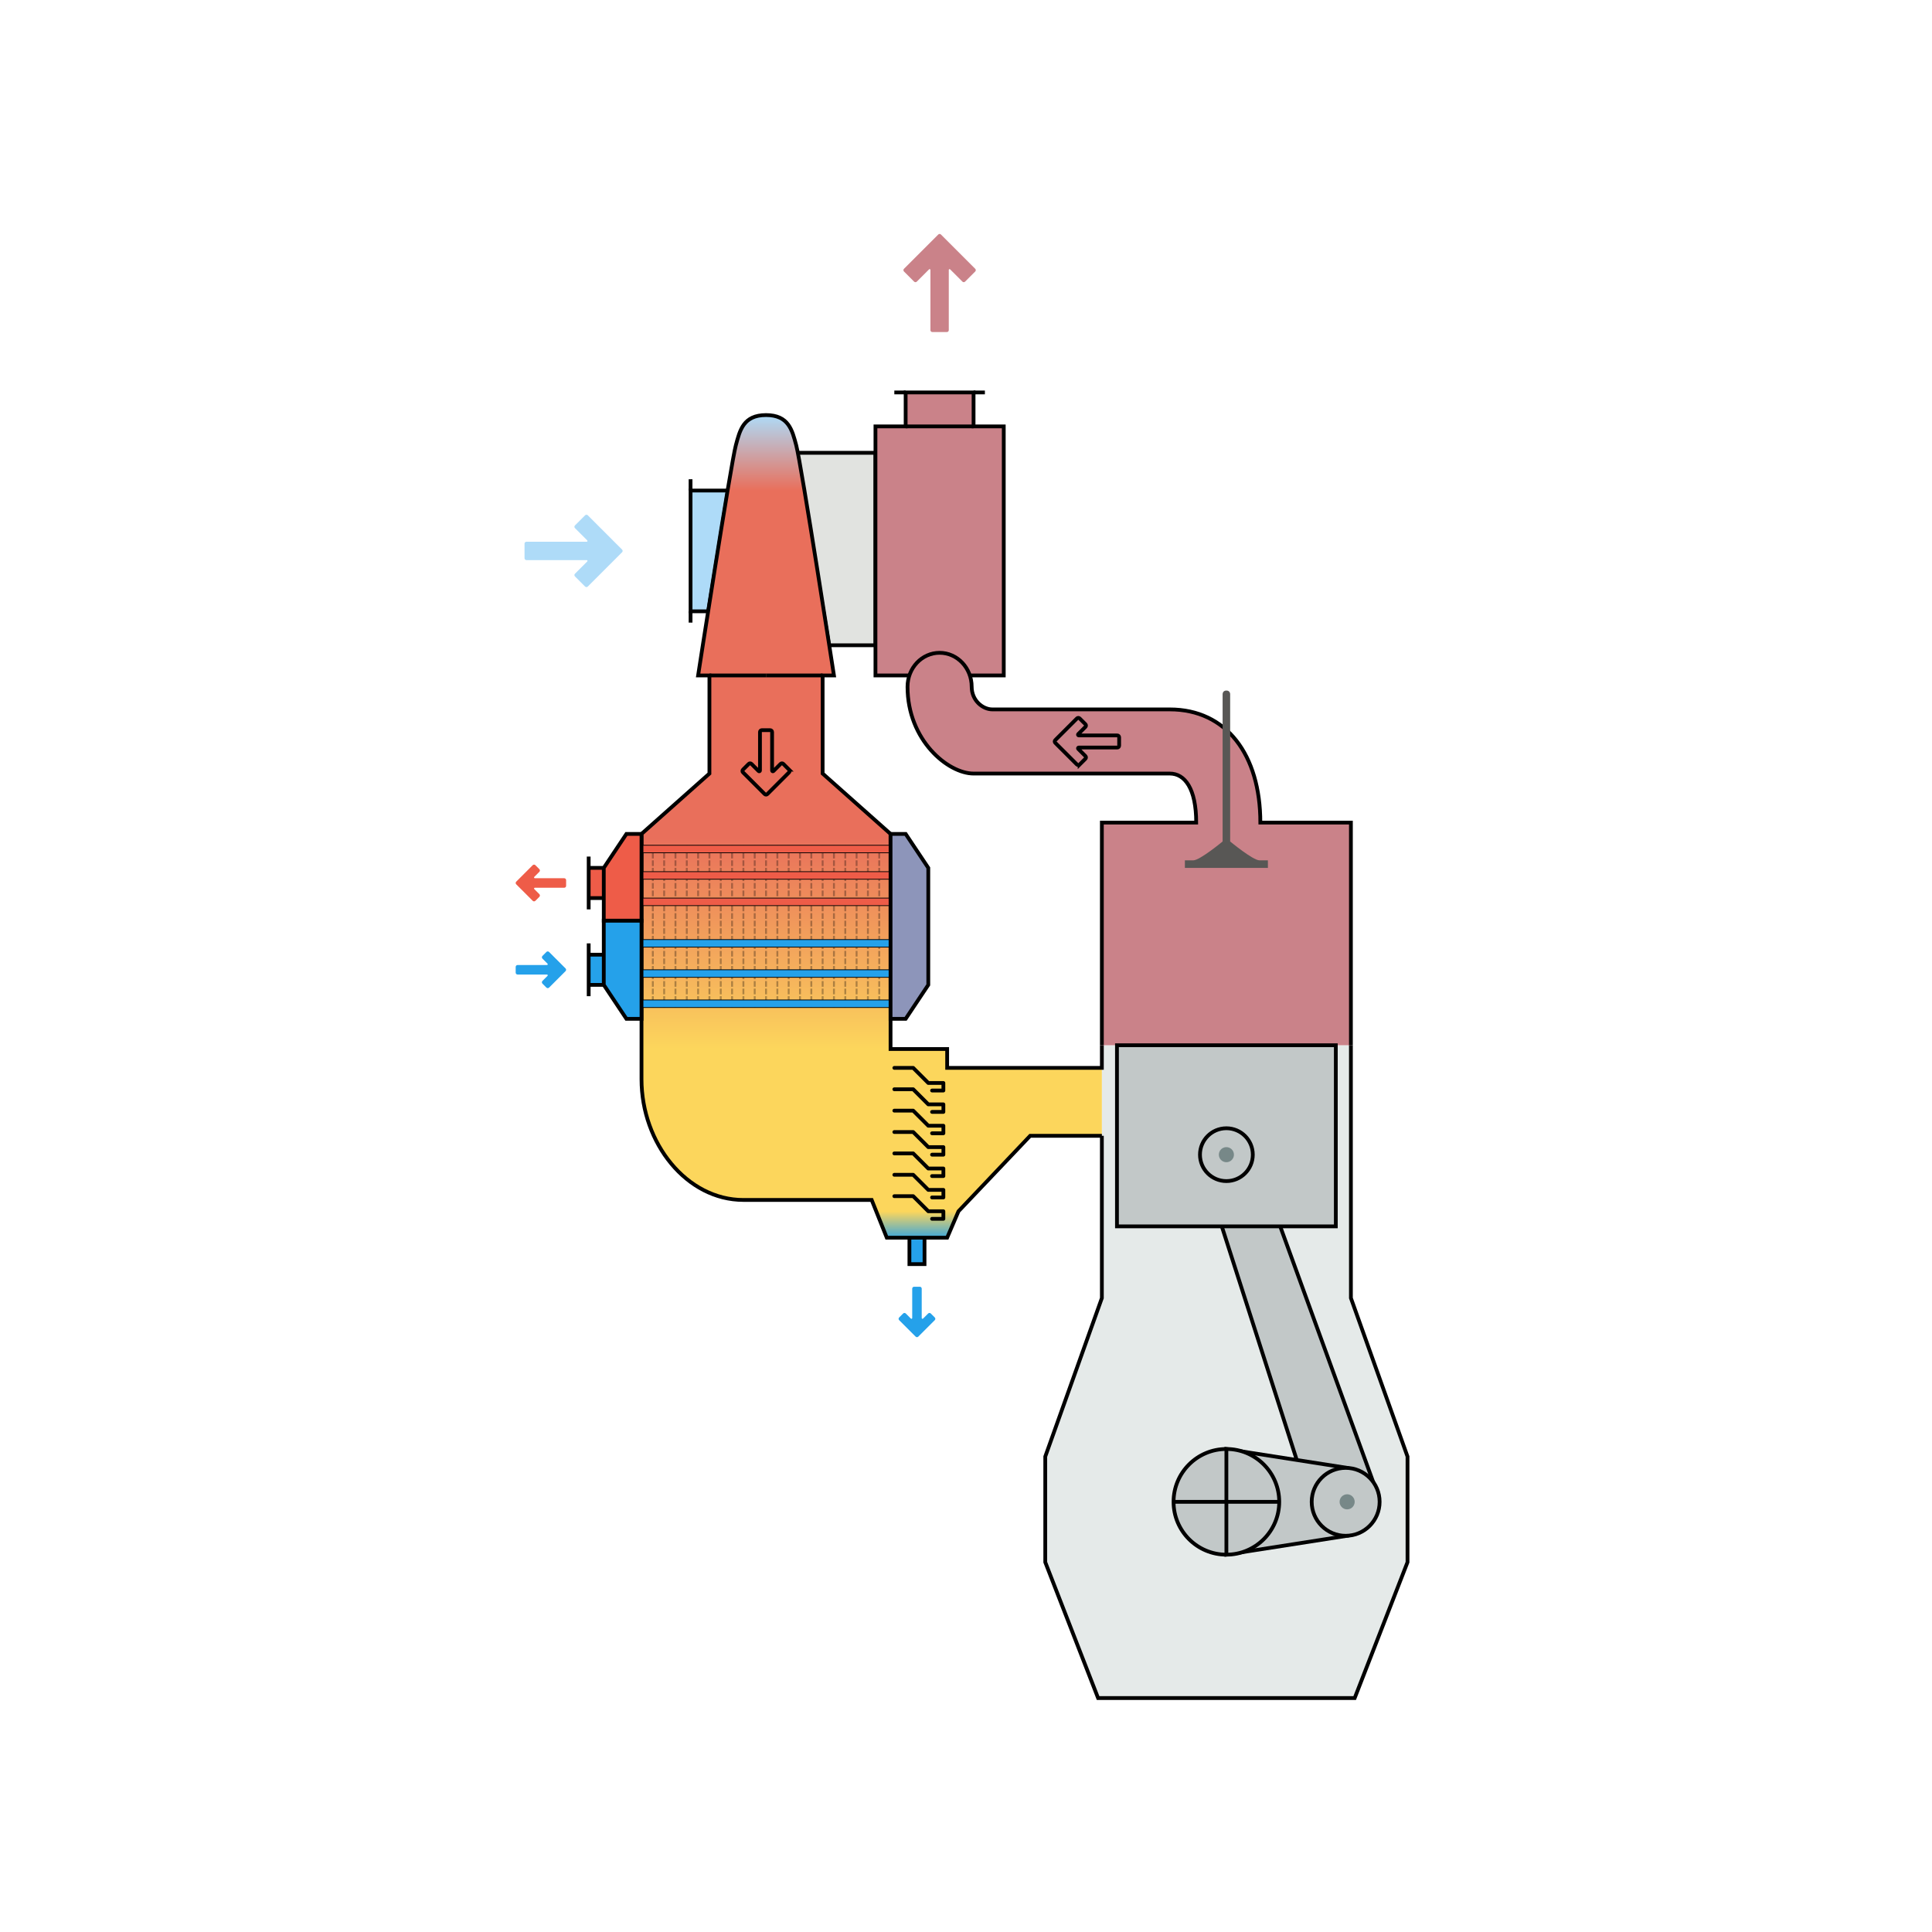
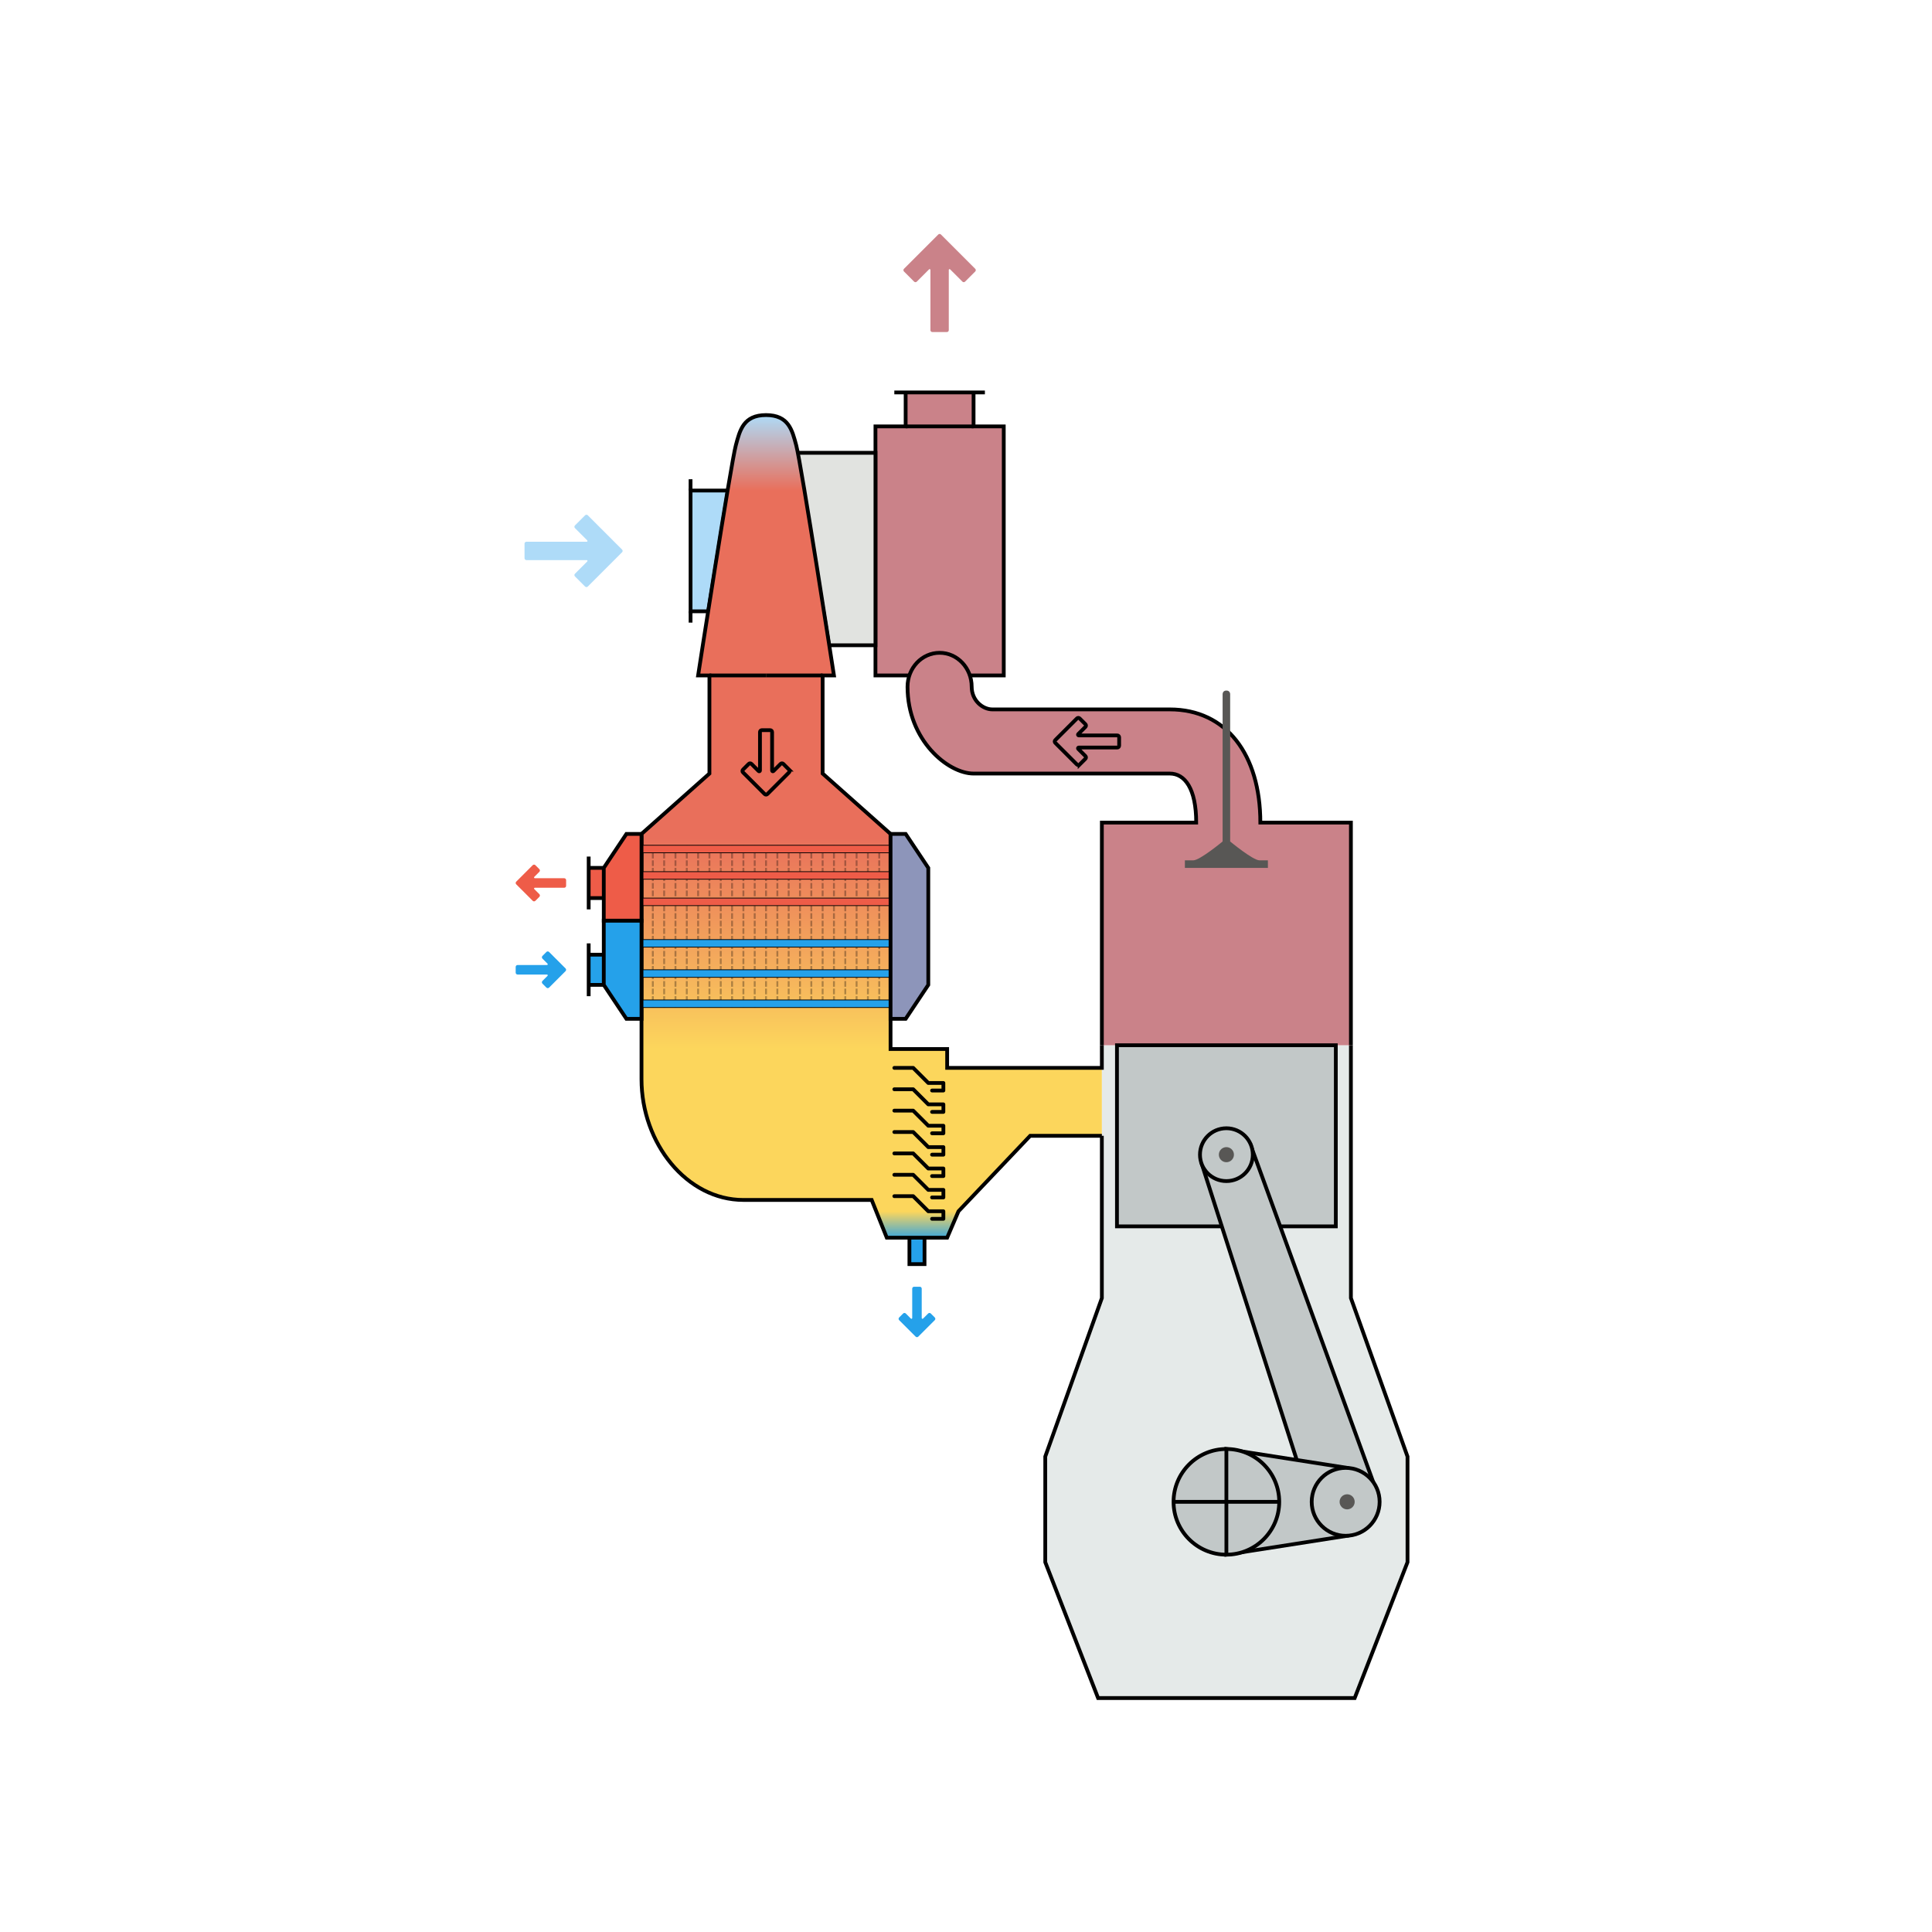
<svg xmlns="http://www.w3.org/2000/svg" xmlns:xlink="http://www.w3.org/1999/xlink" width="512" height="512" viewBox="0 0 512 512" version="1.1" id="svg8">
  <defs id="defs2">
    <linearGradient id="linearGradient1014">
      <stop style="stop-color:#25a1ea;stop-opacity:1" offset="0" id="stop1006" />
      <stop style="stop-color:#25a1ea;stop-opacity:1" offset="0.027" id="stop1008" />
      <stop style="stop-color:#fcd65c;stop-opacity:1" offset="0.062" id="stop1010" />
      <stop style="stop-color:#fcd65c;stop-opacity:1;" offset="0.253" id="stop1016" />
      <stop style="stop-color:#e96f5b;stop-opacity:1" offset="0.502" id="stop1018" />
      <stop style="stop-color:#e96f5b;stop-opacity:1" offset="0.911" id="stop1020" />
      <stop style="stop-color:#aedbf8;stop-opacity:1" offset="1" id="stop1012" />
    </linearGradient>
    <symbol id="RightArrow">
      <path d="M 63,36 41,58 26,58 42,42 10,42 10,30 42,30 26,14 41,14 z" style="stroke:none" id="path2275" />
    </symbol>
    <linearGradient xlink:href="#linearGradient1014" id="linearGradient1004" x1="194" y1="325" x2="194" y2="100" gradientUnits="userSpaceOnUse" gradientTransform="translate(9.006097,10)" />
  </defs>
  <g id="layer2" style="display:inline">
-     <path id="path961" style="fill:#e5eae9;fill-opacity:1;stroke:none;stroke-width:1px;stroke-linecap:butt;stroke-linejoin:miter;stroke-opacity:1" d="m 358.006,277 v 67 l 15,42 V 414 l -14,36 h -68 l -14,-36 v -28 l 15,-42 v -67" />
+     <path id="path961" style="fill:#e5eae9;fill-opacity:1;stroke:none;stroke-width:1px;stroke-linecap:butt;stroke-linejoin:miter;stroke-opacity:1" d="m 358,277 v 67 h -66 v -67" />
+     <path id="path964" style="fill:#e5eae9;fill-opacity:1;stroke:#000000;stroke-width:1px;stroke-linecap:butt;stroke-linejoin:miter;stroke-opacity:1" d="m 358.006,277 0,67 15,42 V 414 l -14,36 h -68 l -14,-36 V 386 L 292.006,344 292,301" />
+     <path id="path5469" style="fill:#ca8289;stroke:#000000;stroke-width:1px;stroke-linecap:butt;stroke-linejoin:miter;stroke-opacity:1;fill-opacity:1" d="m 258.006,104 h 3 m -21,0 h -3 m 20,75 h 9 v -66 h -8 v -9 h -18 v 9 h -8 v 66 h 9" />
+     <path style="fill:#ca8289;stroke:#000000;stroke-width:1px;stroke-linecap:butt;stroke-linejoin:miter;stroke-opacity:1;fill-opacity:1" d="m 292.006,277 v -59 h 25 c 0,-9 -3,-13 -7,-13 h -52 c -6.737,0 -17.5,-8.79 -17.5,-23 0,-4.971 3.806,-9 8.5,-9 4.694,0 8.5,4.029 8.5,9 0,3.624 2.898,6 5.5,6 h 47 c 15,0 24,12 24,30 h 24 v 59" id="path952" />
+     <path style="fill:#c2c8c8;fill-opacity:1;stroke:#000000;stroke-width:1px;stroke-linecap:butt;stroke-linejoin:miter;stroke-opacity:1" d="m 296.006,277 v 48 h 58 v -48 z" id="path877" />
    <path style="fill:#e1e3e0;fill-opacity:1;stroke:#000000;stroke-width:1px;stroke-linecap:butt;stroke-linejoin:miter;stroke-opacity:1" d="m 232.006,171 h -12.3 l -8.4,-51 h 20.7 z" id="path5485" />
    <path style="fill:#aedbf8;fill-opacity:1;stroke:#000000;stroke-width:1px;stroke-linecap:butt;stroke-linejoin:miter;stroke-opacity:1" d="m 187.706,162 h -4.7 v -32 h 9.9 z" id="path5435" />
-     <path id="path995" style="fill:url(#linearGradient1004);fill-opacity:1;stroke:#000000;stroke-width:1px;stroke-linecap:butt;stroke-linejoin:miter;stroke-opacity:1" d="m 241.006,328 h 4 m 47,-27 h -19 l -19,20 -3,7 h -6 v 7 h -4 v -7 h -6 l -4,-10 h -34 c -15,0 -27,-15 -27,-32 v -65 l 18,-16 v -26 h -3 c 0,0 8.66,-56 10,-61 1.072,-4 2,-8 8,-8 6,0 6.928,4 8,8 1.34,5 10,61 10,61 h -3 v 26 l 18,16 v 57 h 15 v 5 h 41 v -6" />
+     <path id="path995" style="fill:url(#linearGradient1004);fill-opacity:1;stroke:#000000;stroke-width:1px;stroke-linecap:butt;stroke-linejoin:miter;stroke-opacity:1" d="m 241.006,328 h 4 m 47,-27 h -19 l -19,20 -3,7 h -6 v 7 h -4 v -7 h -6 l -4,-10 h -34 c -15,0 -27,-15 -27,-32 v -65 l 18,-16 v -26 h -3 c 0,0 8.66,-56 10,-61 1.072,-4 2,-8 8,-8 6,0 6.928,4 8,8 1.34,5 10,61 10,61 h -3 v 26 l 18,16 v 57 h 15 v 5 h 41 L 292,277" />
    <path style="fill:#c2c8c8;fill-opacity:1;stroke:#000000;stroke-width:1px;stroke-linecap:butt;stroke-linejoin:miter;stroke-opacity:1" d="m 318.458,308.382 13.039,-4.744 33.297,91.528 -16.555,6.023 z" id="path895" />
    <path style="fill:#c2c8c8;fill-opacity:1;stroke:#000000;stroke-width:1px;stroke-linecap:butt;stroke-linejoin:miter;stroke-opacity:1" d="m 325.006,412 32,-5 v -18 l -32,-5 z" id="path889" />
-     <path style="fill:#ca8289;fill-opacity:1;stroke:none;stroke-width:1px;stroke-linecap:butt;stroke-linejoin:miter;stroke-opacity:1" d="m 292.006,277 v -59 h 25 c 0,-9 -3,-13 -7,-13 h -52 c -6.737,0 -17.5,-8.79 -17.5,-23 0,-4.971 3.806,-9 8.5,-9 4.694,0 8.5,4.029 8.5,9 0,3.624 2.898,6 5.5,6 h 47 c 15,0 24,12 24,30 h 24 v 59" id="path955" />
    <g id="g873" transform="matrix(-1,0,0,1,632,0)" />
-     <path style="fill:#c2c8c8;fill-opacity:1;stroke:#000000;stroke-width:1px;stroke-linecap:butt;stroke-linejoin:miter;stroke-opacity:1" d="m 296.006,277 v 48 h 58 v -48 z" id="path877" />
    <circle style="fill:#c2c8c8;fill-opacity:1;fill-rule:evenodd;stroke:#000000;stroke-width:1;stroke-miterlimit:4;stroke-dasharray:none;stroke-opacity:1;stop-color:#000000" id="path881" cx="325.006" cy="398" r="14" />
    <circle style="fill:#c2c8c8;fill-opacity:1;fill-rule:evenodd;stroke:#000000;stroke-width:1;stroke-miterlimit:4;stroke-dasharray:none;stroke-opacity:1;stop-color:#000000" id="circle883" cx="356.613" cy="398" r="9" />
    <circle style="fill:#c2c8c8;fill-opacity:1;fill-rule:evenodd;stroke:#000000;stroke-width:1;stroke-miterlimit:4;stroke-dasharray:none;stroke-opacity:1;stop-color:#000000" id="path887" cx="325.006" cy="306" r="7" />
    <path style="fill:#25a1ea;fill-opacity:1;stroke:none;stroke-width:0.109;stroke-linecap:butt;stroke-linejoin:miter;stroke-miterlimit:4;stroke-dasharray:none;stroke-opacity:1" d="m 144.805,252.279 -1.054,1.054 a 0.5,0.5 90 0 0 0,0.707 l 1.347,1.347 a 0.207,0.207 112.5 0 1 -0.146,0.354 h -7.792 a 0.5,0.5 135 0 0 -0.5,0.5 v 1.52 a 0.5,0.5 45 0 0 0.5,0.5 h 7.792 a 0.207,0.207 67.5 0 1 0.146,0.354 l -1.347,1.347 a 0.5,0.5 90 0 0 0,0.707 l 1.054,1.054 a 0.5,0.5 5.3128804e-5 0 0 0.707,0 l 4.368,-4.368 a 0.5,0.5 90 0 0 0,-0.707 l -4.368,-4.368 a 0.5,0.5 180 0 0 -0.707,0 z" id="path5401" />
    <path style="fill:#ee5c48;fill-opacity:1;stroke:none;stroke-width:0.109;stroke-linecap:butt;stroke-linejoin:miter;stroke-miterlimit:4;stroke-dasharray:none;stroke-opacity:1" d="m 141.882,229.279 1.054,1.054 a 0.5,0.5 90 0 1 0,0.707 l -1.347,1.347 a 0.207,0.207 67.5 0 0 0.146,0.354 h 7.792 a 0.5,0.5 45 0 1 0.5,0.5 v 1.52 a 0.5,0.5 135 0 1 -0.5,0.5 l -7.792,0 a 0.207,0.207 112.5 0 0 -0.146,0.354 l 1.347,1.347 a 0.5,0.5 90 0 1 0,0.707 l -1.054,1.054 a 0.5,0.5 180 0 1 -0.707,0 l -4.368,-4.368 a 0.5,0.5 90 0 1 0,-0.707 l 4.368,-4.368 a 0.5,0.5 5.3128802e-5 0 1 0.707,0 z" id="path5407" />
    <path style="fill:none;stroke:#000000;stroke-width:1;stroke-linecap:round;stroke-linejoin:round;stroke-miterlimit:4;stroke-dasharray:none;stroke-opacity:1" d="m 237.006,283 h 5 l 4,4 h 4 v 2 h -3" id="path5419" />
    <path style="fill:none;stroke:#000000;stroke-width:1;stroke-linecap:round;stroke-linejoin:round;stroke-miterlimit:4;stroke-dasharray:none;stroke-opacity:1" d="m 237.006,288.667 h 5 l 4,4 h 4 v 2 h -3" id="path5421" />
    <path style="fill:none;stroke:#000000;stroke-width:1;stroke-linecap:round;stroke-linejoin:round;stroke-miterlimit:4;stroke-dasharray:none;stroke-opacity:1" d="m 237.006,294.333 h 5 l 4,4 h 4 v 2 h -3" id="path5423" />
    <path style="fill:none;stroke:#000000;stroke-width:1;stroke-linecap:round;stroke-linejoin:round;stroke-miterlimit:4;stroke-dasharray:none;stroke-opacity:1" d="m 237.006,300 h 5 l 4,4 h 4 v 2 h -3" id="path5425" />
    <path style="fill:none;stroke:#000000;stroke-width:1;stroke-linecap:round;stroke-linejoin:round;stroke-miterlimit:4;stroke-dasharray:none;stroke-opacity:1" d="m 237.006,305.667 h 5 l 4,4 h 4 v 2 h -3" id="path5427" />
    <path style="fill:none;stroke:#000000;stroke-width:1;stroke-linecap:round;stroke-linejoin:round;stroke-miterlimit:4;stroke-dasharray:none;stroke-opacity:1" d="m 237.006,311.333 h 5 l 4,4 h 4 v 2 h -3" id="path5429" />
    <path style="fill:none;stroke:#000000;stroke-width:1;stroke-linecap:round;stroke-linejoin:round;stroke-miterlimit:4;stroke-dasharray:none;stroke-opacity:1" d="m 237.006,317 h 5 l 4,4 h 4 v 2 h -3" id="path5431" />
    <path style="fill:none;stroke:#000000;stroke-width:1px;stroke-linecap:butt;stroke-linejoin:miter;stroke-opacity:1" d="m 188.006,179 h 15" id="path5433" />
    <path style="fill:none;stroke:#000000;stroke-width:1px;stroke-linecap:butt;stroke-linejoin:miter;stroke-opacity:1" d="m 183,130 0.006,-3" id="path5437" />
    <path style="fill:none;stroke:#000000;stroke-width:1px;stroke-linecap:butt;stroke-linejoin:miter;stroke-opacity:1" d="m 183.006,162 v 3" id="path5439" />
-     <path style="fill:none;stroke:#000000;stroke-width:1px;stroke-linecap:butt;stroke-linejoin:miter;stroke-opacity:1" d="m 240.006,104 h -3" id="path5463" />
-     <path style="fill:#ca8289;fill-opacity:1;stroke:#000000;stroke-width:1px;stroke-linecap:butt;stroke-linejoin:miter;stroke-opacity:1" d="m 257.006,179 h 9 v -66 h -8 v -9 h -18 v 9 h -8 v 66 h 9" id="path5467" />
-     <path style="fill:none;stroke:#000000;stroke-width:1px;stroke-linecap:butt;stroke-linejoin:miter;stroke-opacity:1" d="m 258.006,104 h 3" id="path5469" />
    <path style="fill:none;stroke:#000000;stroke-width:1px;stroke-linecap:butt;stroke-linejoin:miter;stroke-opacity:1" d="m 203.006,179 h 15" id="path5481" />
-     <circle style="fill:#778888;fill-opacity:1;fill-rule:evenodd;stroke:none;stroke-width:1;stroke-linecap:round;stroke-linejoin:round;stroke-miterlimit:4;stroke-dasharray:none;stroke-opacity:1;stop-color:#000000" id="path5487" cx="325.006" cy="306" r="2" />
+     <circle style="fill:#585755;fill-opacity:1;fill-rule:evenodd;stroke:none;stroke-width:1;stroke-linecap:round;stroke-linejoin:round;stroke-miterlimit:4;stroke-dasharray:none;stroke-opacity:1;stop-color:#000000" id="path5487" cx="325.006" cy="306" r="2" />
    <path style="fill:none;stroke:#000000;stroke-width:1px;stroke-linecap:butt;stroke-linejoin:miter;stroke-opacity:1" d="m 325.006,384 v 28" id="path5492" />
    <path style="fill:none;stroke:#000000;stroke-width:1px;stroke-linecap:butt;stroke-linejoin:miter;stroke-opacity:1" d="m 311.006,398 h 28" id="path5494" />
    <path style="fill:none;fill-opacity:1;stroke:#000000;stroke-width:1;stroke-linecap:butt;stroke-linejoin:miter;stroke-miterlimit:4;stroke-dasharray:none;stroke-opacity:1" d="m 209.117,203.972 -1.536,-1.536 a 0.5,0.5 180 0 0 -0.707,0 l -1.909,1.909 a 0.207,0.207 22.5 0 1 -0.354,-0.146 V 194 a 0.5,0.5 45 0 0 -0.5,-0.5 l -2.21,0 a 0.5,0.5 135 0 0 -0.5,0.5 v 10.199 a 0.207,0.207 157.5 0 1 -0.354,0.146 l -1.909,-1.909 a 0.5,0.5 1.2773612e-4 0 0 -0.707,0 l -1.536,1.536 a 0.5,0.5 90 0 0 0,0.707 l 5.757,5.757 a 0.5,0.5 180 0 0 0.707,0 l 5.757,-5.757 a 0.5,0.5 90 0 0 0,-0.707 z" id="path5496" />
    <path style="fill:#aedbf8;fill-opacity:1;stroke:none;stroke-width:0.211;stroke-linecap:butt;stroke-linejoin:miter;stroke-miterlimit:4;stroke-dasharray:none;stroke-opacity:1" d="m 155.061,136.555 -2.692,2.692 a 0.5,0.5 90 0 0 0,0.707 l 3.259,3.259 a 0.207,0.207 112.5 0 1 -0.146,0.354 h -15.975 a 0.5,0.5 135 0 0 -0.5,0.5 v 3.866 a 0.5,0.5 45 0 0 0.5,0.5 h 15.975 a 0.207,0.207 67.5 0 1 0.146,0.354 l -3.259,3.259 a 0.5,0.5 90 0 0 0,0.707 l 2.692,2.692 a 0.5,0.5 5.5035797e-5 0 0 0.707,0 l 9.091,-9.091 a 0.5,0.5 90 0 0 0,-0.707 l -9.091,-9.091 a 0.5,0.5 180 0 0 -0.707,0 z" id="path5500" />
    <path style="fill:#ca8289;fill-opacity:1;stroke:none;stroke-width:0.211;stroke-linecap:butt;stroke-linejoin:miter;stroke-miterlimit:4;stroke-dasharray:none;stroke-opacity:1" d="m 258.45,71.944 -2.692,2.692 a 0.5,0.5 4.2138235e-5 0 1 -0.707,0 l -3.259,-3.259 a 0.207,0.207 157.5 0 0 -0.354,0.146 l 0,15.974 a 0.5,0.5 135 0 1 -0.5,0.5 h -3.866 a 0.5,0.5 45 0 1 -0.5,-0.5 v -15.974 a 0.207,0.207 22.5 0 0 -0.354,-0.146 l -3.259,3.259 a 0.5,0.5 180 0 1 -0.707,2e-6 l -2.692,-2.692 a 0.5,0.5 90 0 1 0,-0.707 l 9.091,-9.091 a 0.5,0.5 0 0 1 0.707,0 l 9.091,9.091 a 0.5,0.5 90 0 1 0,0.707 z" id="path5504" />
    <path style="fill:none;fill-opacity:1;stroke:#000000;stroke-width:1;stroke-linecap:butt;stroke-linejoin:miter;stroke-miterlimit:4;stroke-dasharray:none;stroke-opacity:1" d="m 286.114,202.611 1.536,-1.536 a 0.5,0.5 90 0 0 0,-0.707 l -1.909,-1.909 a 0.207,0.207 112.5 0 1 0.146,-0.354 h 10.199 a 0.5,0.5 135 0 0 0.5,-0.5 v -2.21 a 0.5,0.5 45 0 0 -0.5,-0.5 l -10.199,0 a 0.207,0.207 67.5 0 1 -0.146,-0.354 l 1.909,-1.909 a 0.5,0.5 90 0 0 0,-0.707 l -1.536,-1.536 a 0.5,0.5 8.3419517e-5 0 0 -0.707,0 l -5.757,5.757 a 0.5,0.5 90 0 0 0,0.707 l 5.757,5.757 a 0.5,0.5 180 0 0 0.707,0 z" id="path5516" />
    <path style="fill:#25a1ea;fill-opacity:1;stroke:none;stroke-width:0.109;stroke-linecap:butt;stroke-linejoin:miter;stroke-miterlimit:4;stroke-dasharray:none;stroke-opacity:1" d="m 247.728,349.145 -1.054,-1.054 a 0.5,0.5 180 0 0 -0.707,0 l -1.347,1.347 a 0.207,0.207 22.5 0 1 -0.354,-0.146 V 341.5 a 0.5,0.5 45 0 0 -0.5,-0.5 h -1.52 a 0.5,0.5 135 0 0 -0.5,0.5 v 7.792 a 0.207,0.207 157.5 0 1 -0.354,0.146 l -1.347,-1.347 a 0.5,0.5 8.1353463e-5 0 0 -0.707,0 l -1.054,1.054 a 0.5,0.5 90 0 0 0,0.707 l 4.368,4.368 a 0.5,0.5 0 0 0 0.707,0 l 4.368,-4.368 a 0.5,0.5 90 0 0 0,-0.707 z" id="path5520" />
    <path style="font-variation-settings:normal;opacity:0.3;vector-effect:none;fill:none;fill-opacity:1;stroke:#000000;stroke-width:0.5;stroke-linecap:butt;stroke-linejoin:miter;stroke-miterlimit:4;stroke-dasharray:1.5, 0.5;stroke-dashoffset:0;stroke-opacity:1;stop-color:#000000;stop-opacity:1" d="m 176.006,224 v 43" id="path5639" />
    <path style="font-variation-settings:normal;opacity:0.3;vector-effect:none;fill:none;fill-opacity:1;stroke:#000000;stroke-width:0.5;stroke-linecap:butt;stroke-linejoin:miter;stroke-miterlimit:4;stroke-dasharray:1.5, 0.5;stroke-dashoffset:0;stroke-opacity:1;stop-color:#000000;stop-opacity:1" d="m 179.006,224 v 43" id="path5641" />
    <path style="font-variation-settings:normal;opacity:0.3;vector-effect:none;fill:none;fill-opacity:1;stroke:#000000;stroke-width:0.5;stroke-linecap:butt;stroke-linejoin:miter;stroke-miterlimit:4;stroke-dasharray:1.5, 0.5;stroke-dashoffset:0;stroke-opacity:1;stop-color:#000000;stop-opacity:1" d="m 182.006,224 v 43" id="path5643" />
    <path style="font-variation-settings:normal;opacity:0.3;vector-effect:none;fill:none;fill-opacity:1;stroke:#000000;stroke-width:0.5;stroke-linecap:butt;stroke-linejoin:miter;stroke-miterlimit:4;stroke-dasharray:1.5, 0.5;stroke-dashoffset:0;stroke-opacity:1;stop-color:#000000;stop-opacity:1" d="m 185.006,224 v 43" id="path5645" />
    <path style="font-variation-settings:normal;opacity:0.3;vector-effect:none;fill:none;fill-opacity:1;stroke:#000000;stroke-width:0.5;stroke-linecap:butt;stroke-linejoin:miter;stroke-miterlimit:4;stroke-dasharray:1.5, 0.5;stroke-dashoffset:0;stroke-opacity:1;stop-color:#000000;stop-opacity:1" d="m 188.006,224 v 43" id="path5647" />
    <path style="font-variation-settings:normal;opacity:0.3;vector-effect:none;fill:none;fill-opacity:1;stroke:#000000;stroke-width:0.5;stroke-linecap:butt;stroke-linejoin:miter;stroke-miterlimit:4;stroke-dasharray:1.5, 0.5;stroke-dashoffset:0;stroke-opacity:1;stop-color:#000000;stop-opacity:1" d="m 191.006,224 v 43" id="path5649" />
    <path style="font-variation-settings:normal;opacity:0.3;vector-effect:none;fill:none;fill-opacity:1;stroke:#000000;stroke-width:0.5;stroke-linecap:butt;stroke-linejoin:miter;stroke-miterlimit:4;stroke-dasharray:1.5, 0.5;stroke-dashoffset:0;stroke-opacity:1;stop-color:#000000;stop-opacity:1" d="m 194.006,224 v 43" id="path5651" />
    <path style="font-variation-settings:normal;opacity:0.3;vector-effect:none;fill:none;fill-opacity:1;stroke:#000000;stroke-width:0.5;stroke-linecap:butt;stroke-linejoin:miter;stroke-miterlimit:4;stroke-dasharray:1.5, 0.5;stroke-dashoffset:0;stroke-opacity:1;stop-color:#000000;stop-opacity:1" d="m 197.006,224 v 43" id="path5653" />
    <path style="font-variation-settings:normal;opacity:0.3;vector-effect:none;fill:none;fill-opacity:1;stroke:#000000;stroke-width:0.5;stroke-linecap:butt;stroke-linejoin:miter;stroke-miterlimit:4;stroke-dasharray:1.5, 0.5;stroke-dashoffset:0;stroke-opacity:1;stop-color:#000000;stop-opacity:1" d="m 200.006,224 v 43" id="path5655" />
    <path style="font-variation-settings:normal;opacity:0.3;vector-effect:none;fill:none;fill-opacity:1;stroke:#000000;stroke-width:0.5;stroke-linecap:butt;stroke-linejoin:miter;stroke-miterlimit:4;stroke-dasharray:1.5, 0.5;stroke-dashoffset:0;stroke-opacity:1;stop-color:#000000;stop-opacity:1" d="m 203.006,224 v 43" id="path5657" />
    <path style="font-variation-settings:normal;opacity:0.3;vector-effect:none;fill:none;fill-opacity:1;stroke:#000000;stroke-width:0.5;stroke-linecap:butt;stroke-linejoin:miter;stroke-miterlimit:4;stroke-dasharray:1.5, 0.5;stroke-dashoffset:0;stroke-opacity:1;stop-color:#000000;stop-opacity:1" d="m 206.006,224 v 43" id="path5659" />
    <path style="font-variation-settings:normal;opacity:0.3;vector-effect:none;fill:none;fill-opacity:1;stroke:#000000;stroke-width:0.5;stroke-linecap:butt;stroke-linejoin:miter;stroke-miterlimit:4;stroke-dasharray:1.5, 0.5;stroke-dashoffset:0;stroke-opacity:1;stop-color:#000000;stop-opacity:1" d="m 209.006,224 v 43" id="path5661" />
    <path style="font-variation-settings:normal;opacity:0.3;vector-effect:none;fill:none;fill-opacity:1;stroke:#000000;stroke-width:0.5;stroke-linecap:butt;stroke-linejoin:miter;stroke-miterlimit:4;stroke-dasharray:1.5, 0.5;stroke-dashoffset:0;stroke-opacity:1;stop-color:#000000;stop-opacity:1" d="m 212.006,224 v 43" id="path5663" />
    <path style="font-variation-settings:normal;opacity:0.3;vector-effect:none;fill:none;fill-opacity:1;stroke:#000000;stroke-width:0.5;stroke-linecap:butt;stroke-linejoin:miter;stroke-miterlimit:4;stroke-dasharray:1.5, 0.5;stroke-dashoffset:0;stroke-opacity:1;stop-color:#000000;stop-opacity:1" d="m 215.006,224 v 43" id="path5665" />
    <path style="font-variation-settings:normal;opacity:0.3;vector-effect:none;fill:none;fill-opacity:1;stroke:#000000;stroke-width:0.5;stroke-linecap:butt;stroke-linejoin:miter;stroke-miterlimit:4;stroke-dasharray:1.5, 0.5;stroke-dashoffset:0;stroke-opacity:1;stop-color:#000000;stop-opacity:1" d="m 218.006,224 v 43" id="path5667" />
    <path style="font-variation-settings:normal;opacity:0.3;vector-effect:none;fill:none;fill-opacity:1;stroke:#000000;stroke-width:0.5;stroke-linecap:butt;stroke-linejoin:miter;stroke-miterlimit:4;stroke-dasharray:1.5, 0.5;stroke-dashoffset:0;stroke-opacity:1;stop-color:#000000;stop-opacity:1" d="m 221.006,224 v 43" id="path5669" />
    <path style="font-variation-settings:normal;opacity:0.3;vector-effect:none;fill:none;fill-opacity:1;stroke:#000000;stroke-width:0.5;stroke-linecap:butt;stroke-linejoin:miter;stroke-miterlimit:4;stroke-dasharray:1.5, 0.5;stroke-dashoffset:0;stroke-opacity:1;stop-color:#000000;stop-opacity:1" d="m 224.006,224 v 43" id="path5671" />
    <path style="font-variation-settings:normal;opacity:0.3;vector-effect:none;fill:none;fill-opacity:1;stroke:#000000;stroke-width:0.5;stroke-linecap:butt;stroke-linejoin:miter;stroke-miterlimit:4;stroke-dasharray:1.5, 0.5;stroke-dashoffset:0;stroke-opacity:1;stop-color:#000000;stop-opacity:1" d="m 227.006,224 v 43" id="path5673" />
    <path style="font-variation-settings:normal;opacity:0.3;vector-effect:none;fill:none;fill-opacity:1;stroke:#000000;stroke-width:0.5;stroke-linecap:butt;stroke-linejoin:miter;stroke-miterlimit:4;stroke-dasharray:1.5, 0.5;stroke-dashoffset:0;stroke-opacity:1;stop-color:#000000;stop-opacity:1" d="m 230.006,224 v 43" id="path5675" />
    <path style="fill:none;stroke:#000000;stroke-width:1px;stroke-linecap:butt;stroke-linejoin:miter;stroke-opacity:1" d="m 240.006,113 h 18" id="path5465" />
-     <path style="fill:none;stroke:#000000;stroke-width:1px;stroke-linecap:butt;stroke-linejoin:miter;stroke-opacity:1" d="m 292.006,277 v -59 h 25 c 0,-9 -3,-13 -7,-13 h -52 c -6.737,0 -17.5,-8.79 -17.5,-23 0,-4.971 3.806,-9 8.5,-9 4.694,0 8.5,4.029 8.5,9 0,3.624 2.898,6 5.5,6 h 47 c 15,0 24,12 24,30 h 24 v 59" id="path952" />
-     <path id="path964" style="fill:none;fill-opacity:1;stroke:#000000;stroke-width:1px;stroke-linecap:butt;stroke-linejoin:miter;stroke-opacity:1" d="m 358.006,277 v 67 l 15,42 V 414 l -14,36 h -68 l -14,-36 v -28 l 15,-42 v -43" />
-     <circle style="fill:#778888;fill-opacity:1;fill-rule:evenodd;stroke:none;stroke-width:1;stroke-linecap:round;stroke-linejoin:round;stroke-miterlimit:4;stroke-dasharray:none;stroke-opacity:1;stop-color:#000000" id="circle966" cx="357.006" cy="398" r="2" />
+     <circle style="fill:#585755;fill-opacity:1;fill-rule:evenodd;stroke:none;stroke-width:1;stroke-linecap:round;stroke-linejoin:round;stroke-miterlimit:4;stroke-dasharray:none;stroke-opacity:1;stop-color:#000000" id="circle966" cx="357.006" cy="398" r="2" />
    <path style="fill:#585755;fill-opacity:1;stroke:none;stroke-width:1px;stroke-linecap:butt;stroke-linejoin:round;stroke-opacity:1" d="M 326.006,183.939 V 223 c 0,0 6.035,5 7.768,5 h 2.232 v 2 h -22 v -2 h 2.232 c 1.733,0 7.768,-5 7.768,-5 v -39.061 c 0,0 -1e-5,-0.939 1,-0.939 1,0 1,0.939 1,0.939 z" id="path972" />
    <path style="opacity:0.3;fill:none;stroke:#000000;stroke-width:0.5;stroke-linecap:butt;stroke-linejoin:miter;stroke-miterlimit:4;stroke-dasharray:1.5, 0.5;stroke-dashoffset:0;stroke-opacity:1" d="m 173.006,224 v 43" id="path5540" />
    <path style="font-variation-settings:normal;opacity:0.3;vector-effect:none;fill:none;fill-opacity:1;stroke:#000000;stroke-width:0.5;stroke-linecap:butt;stroke-linejoin:miter;stroke-miterlimit:4;stroke-dasharray:1.5, 0.5;stroke-dashoffset:0;stroke-opacity:1;stop-color:#000000;stop-opacity:1" d="m 233.006,224 v 43" id="path5542" />
    <path style="fill:#25a1ea;fill-opacity:1;stroke:#000000;stroke-width:0.2;stroke-linecap:butt;stroke-linejoin:miter;stroke-miterlimit:4;stroke-dasharray:none;stroke-opacity:1" d="m 170.006,257 h 66 v 2 h -66 z" id="path5528" />
    <path style="fill:#25a1ea;fill-opacity:1;stroke:#000000;stroke-width:0.2;stroke-linecap:butt;stroke-linejoin:miter;stroke-miterlimit:4;stroke-dasharray:none;stroke-opacity:1" d="m 170.006,265 h 66 v 2 h -66 z" id="path5530" />
    <path style="fill:#25a1ea;fill-opacity:1;stroke:#000000;stroke-width:0.2;stroke-linecap:butt;stroke-linejoin:miter;stroke-miterlimit:4;stroke-dasharray:none;stroke-opacity:1" d="m 170.006,249 h 66 v 2 h -66 z" id="path5532" />
    <path style="fill:#ee5c48;fill-opacity:1;stroke:#000000;stroke-width:0.2;stroke-linecap:butt;stroke-linejoin:miter;stroke-miterlimit:4;stroke-dasharray:none;stroke-opacity:1" d="m 170.006,238 h 66 v 2 h -66 z" id="path5536" />
    <path style="fill:#ee5c48;fill-opacity:1;stroke:#000000;stroke-width:0.2;stroke-linecap:butt;stroke-linejoin:miter;stroke-miterlimit:4;stroke-dasharray:none;stroke-opacity:1" d="m 170.006,231 h 66 v 2 h -66 z" id="path5538" />
    <path style="fill:#ee5c48;fill-opacity:1;stroke:#000000;stroke-width:0.2;stroke-linecap:butt;stroke-linejoin:miter;stroke-miterlimit:4;stroke-dasharray:none;stroke-opacity:1" d="m 170.006,224 h 66 v 2 h -66 z" id="path5534" />
    <path style="fill:#8d95ba;fill-opacity:1;stroke:#000000;stroke-width:1px;stroke-linecap:butt;stroke-linejoin:miter;stroke-opacity:1" d="m 236.006,270 h 4 l 6,-9 v -31 l -6,-9 h -4 z" id="path5415" />
    <path id="path918" style="fill:#ee5c48;fill-opacity:1;stroke:#000000;stroke-width:1px;stroke-linecap:butt;stroke-linejoin:miter;stroke-opacity:1" d="m 170.006,221 h -4 l -6,9 v 14 h 10 z m -14,17 v 3 m 0,-11 v -3 m 4,11 h -4 v -8 h 4" />
    <path id="path916" style="fill:#25a1ea;fill-opacity:1;stroke:#000000;stroke-width:1px;stroke-linecap:butt;stroke-linejoin:miter;stroke-opacity:1" d="m 170.006,244 h -10 v 17 l 6,9 h 4 z m -14,17 v 3 m 0,-11 v -3 m 4,11 h -4 v -8 h 4" />
  </g>
</svg>
